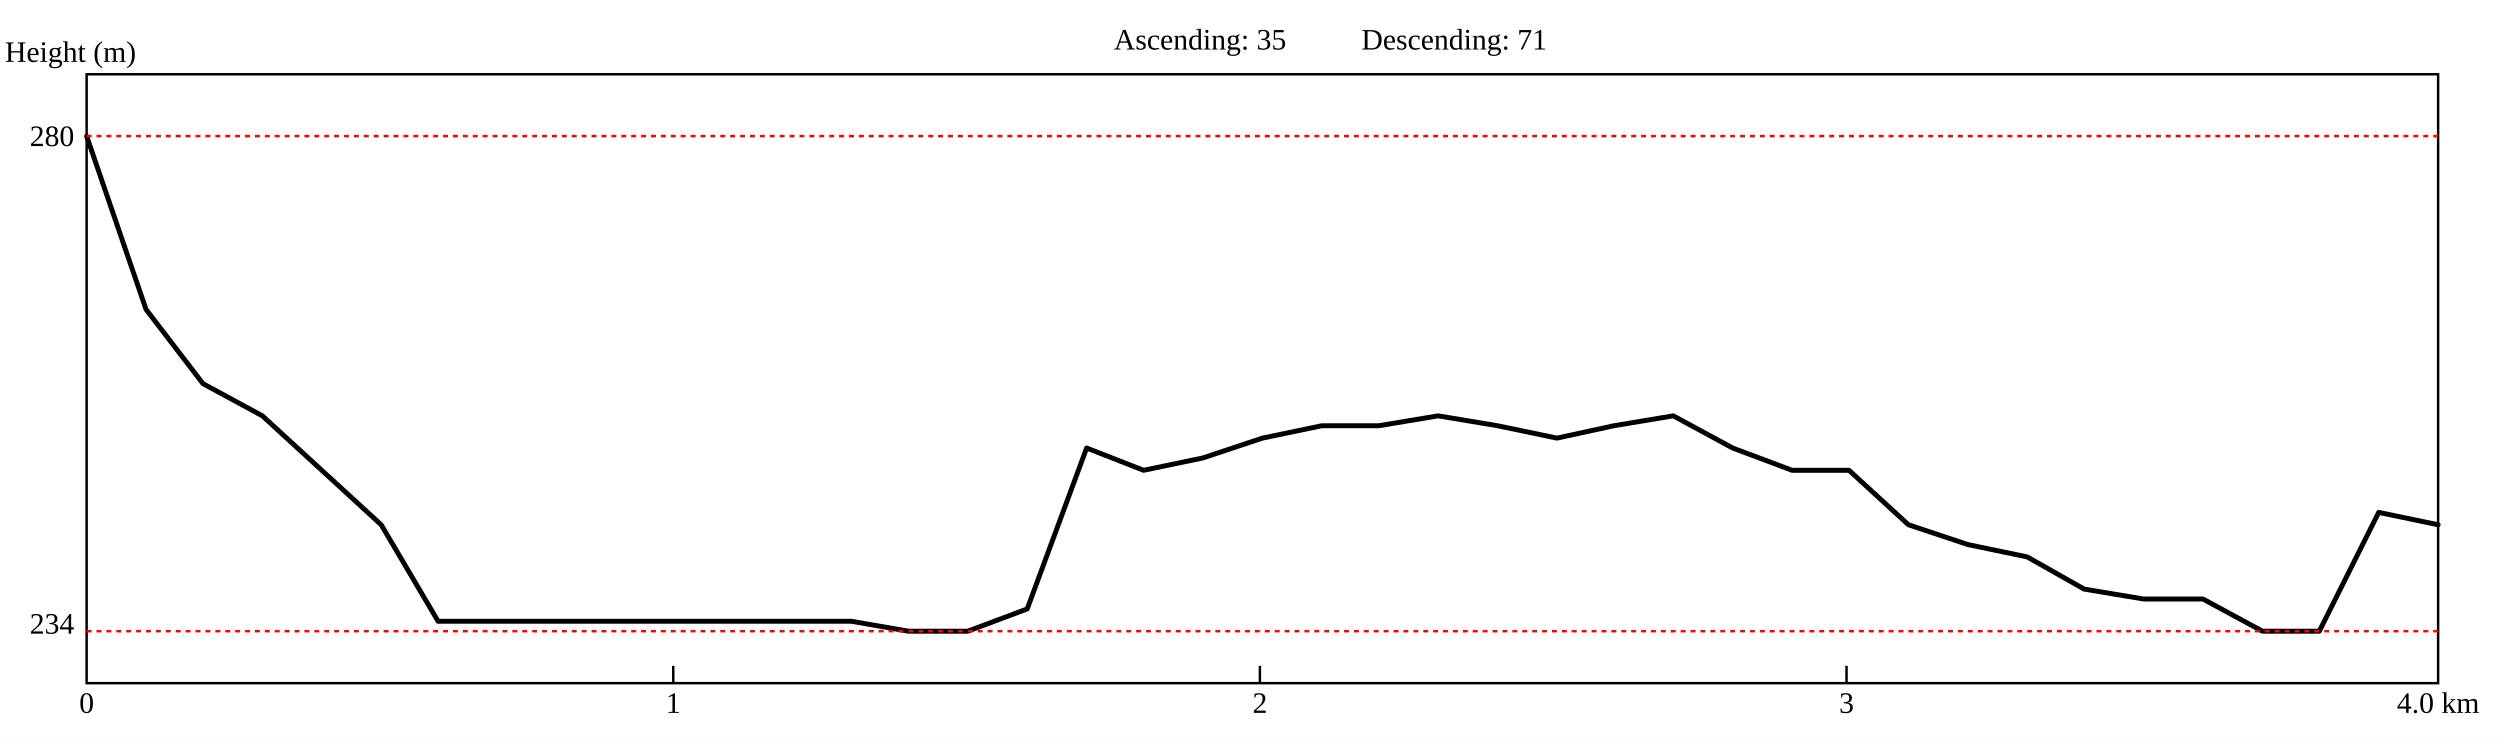
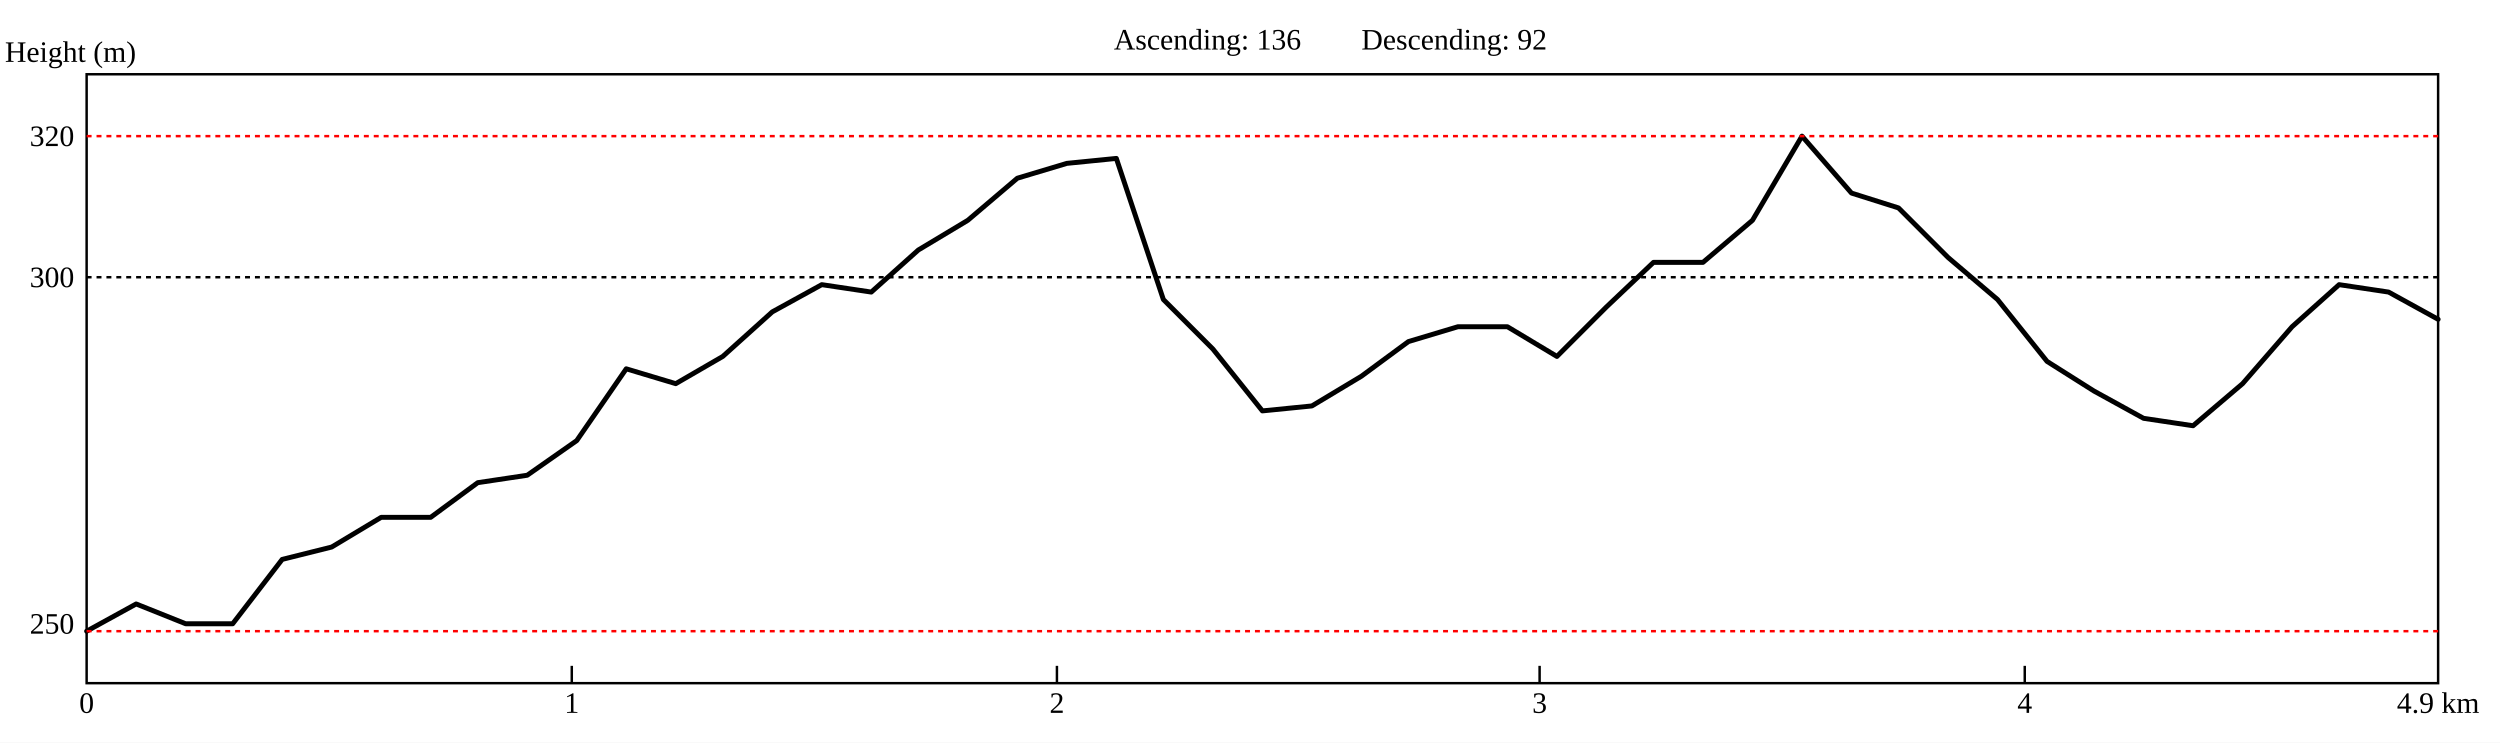
<svg xmlns="http://www.w3.org/2000/svg" width="1010" height="300" viewBox="0 0 1010 300">
  <rect x="0" y="0" width="1010" height="300" fill="white" />
  <rect x="35" y="30" width="950" height="246" fill="none" stroke="black" stroke-width="1" />
-   <path fill="none" stroke="black" stroke-width="2" stroke-linecap="round" stroke-linejoin="round" d="M 35 55 L 59 125 L 82 155 L 106 168 L 130 190 L 154 212 L 177 251 L 201 251 L 225 251 L 249 251 L 272 251 L 296 251 L 320 251 L 344 251 L 367 255 L 391 255 L 415 246 L 439 181 L 462 190 L 486 185 L 510 177 L 534 172 L 557 172 L 581 168 L 605 172 L 629 177 L 652 172 L 676 168 L 700 181 L 724 190 L 747 190 L 771 212 L 795 220 L 819 225 L 842 238 L 866 242 L 890 242 L 914 255 L 937 255 L 961 207 L 985 212 L 985 212 L  " />
-   <text fill="black" text-anchor="end" x="30" y="256">234</text>
+   <path fill="none" stroke="black" stroke-width="2" stroke-linecap="round" stroke-linejoin="round" d="M 35 255 L 55 244 L 75 252 L 94 252 L 114 226 L 134 221 L 154 209 L 174 209 L 193 195 L 213 192 L 233 178 L 253 149 L 273 155 L 292 144 L 312 126 L 332 115 L 352 118 L 371 101 L 391 89 L 411 72 L 431 66 L 451 64 L 470 121 L 490 141 L 510 166 L 530 164 L 550 152 L 569 138 L 589 132 L 609 132 L 629 144 L 649 124 L 668 106 L 688 106 L 708 89 L 728 55 L 748 78 L 767 84 L 787 104 L 807 121 L 827 146 L 846 158 L 866 169 L 886 172 L 906 155 L 926 132 L 945 115 L 965 118 L 985 129 L 985 129 L  " />
+   <text fill="black" text-anchor="end" x="30" y="256">250</text>
  <line stroke="red" stroke-dasharray="2,2" x1="35" y1="255" x2="985" y2="255" />
-   <text fill="black" text-anchor="end" x="30" y="59">280</text>
+   <text fill="black" text-anchor="end" x="30" y="59">320</text>
  <line stroke="red" stroke-dasharray="2,2" x1="35" y1="55" x2="985" y2="55" />
-   <text fill="black" text-anchor="middle" x="985" y="288">4.0 km</text>
+   <text fill="black" text-anchor="middle" x="985" y="288">4.9 km</text>
+   <line stroke="black" stroke-dasharray="2,2" x1="35" y1="112" x2="985" y2="112" />
+   <text fill="black" text-anchor="end" x="30" y="116">300</text>
  <text fill="black" text-anchor="middle" x="35" y="288">0</text>
-   <line stroke="black" x1="272.0" y1="276" x2="272.0" y2="269" />
-   <text fill="black" text-anchor="middle" x="272.0" y="288">1</text>
-   <line stroke="black" x1="509.0" y1="276" x2="509.0" y2="269" />
-   <text fill="black" text-anchor="middle" x="509.0" y="288">2</text>
-   <line stroke="black" x1="746.0" y1="276" x2="746.0" y2="269" />
-   <text fill="black" text-anchor="middle" x="746.0" y="288">3</text>
-   <text fill="black" x="450" y="20">Ascending: 35</text>
-   <text fill="black" x="550" y="20">Descending: 71</text>
+   <line stroke="black" x1="231.0" y1="276" x2="231.0" y2="269" />
+   <text fill="black" text-anchor="middle" x="231.0" y="288">1</text>
+   <line stroke="black" x1="427.0" y1="276" x2="427.0" y2="269" />
+   <text fill="black" text-anchor="middle" x="427.0" y="288">2</text>
+   <line stroke="black" x1="622.0" y1="276" x2="622.0" y2="269" />
+   <text fill="black" text-anchor="middle" x="622.0" y="288">3</text>
+   <line stroke="black" x1="818.0" y1="276" x2="818.0" y2="269" />
+   <text fill="black" text-anchor="middle" x="818.0" y="288">4</text>
+   <text fill="black" x="450" y="20">Ascending: 136</text>
+   <text fill="black" x="550" y="20">Descending: 92</text>
  <text fill="black" x="2" y="25">Height (m)</text>
</svg>
